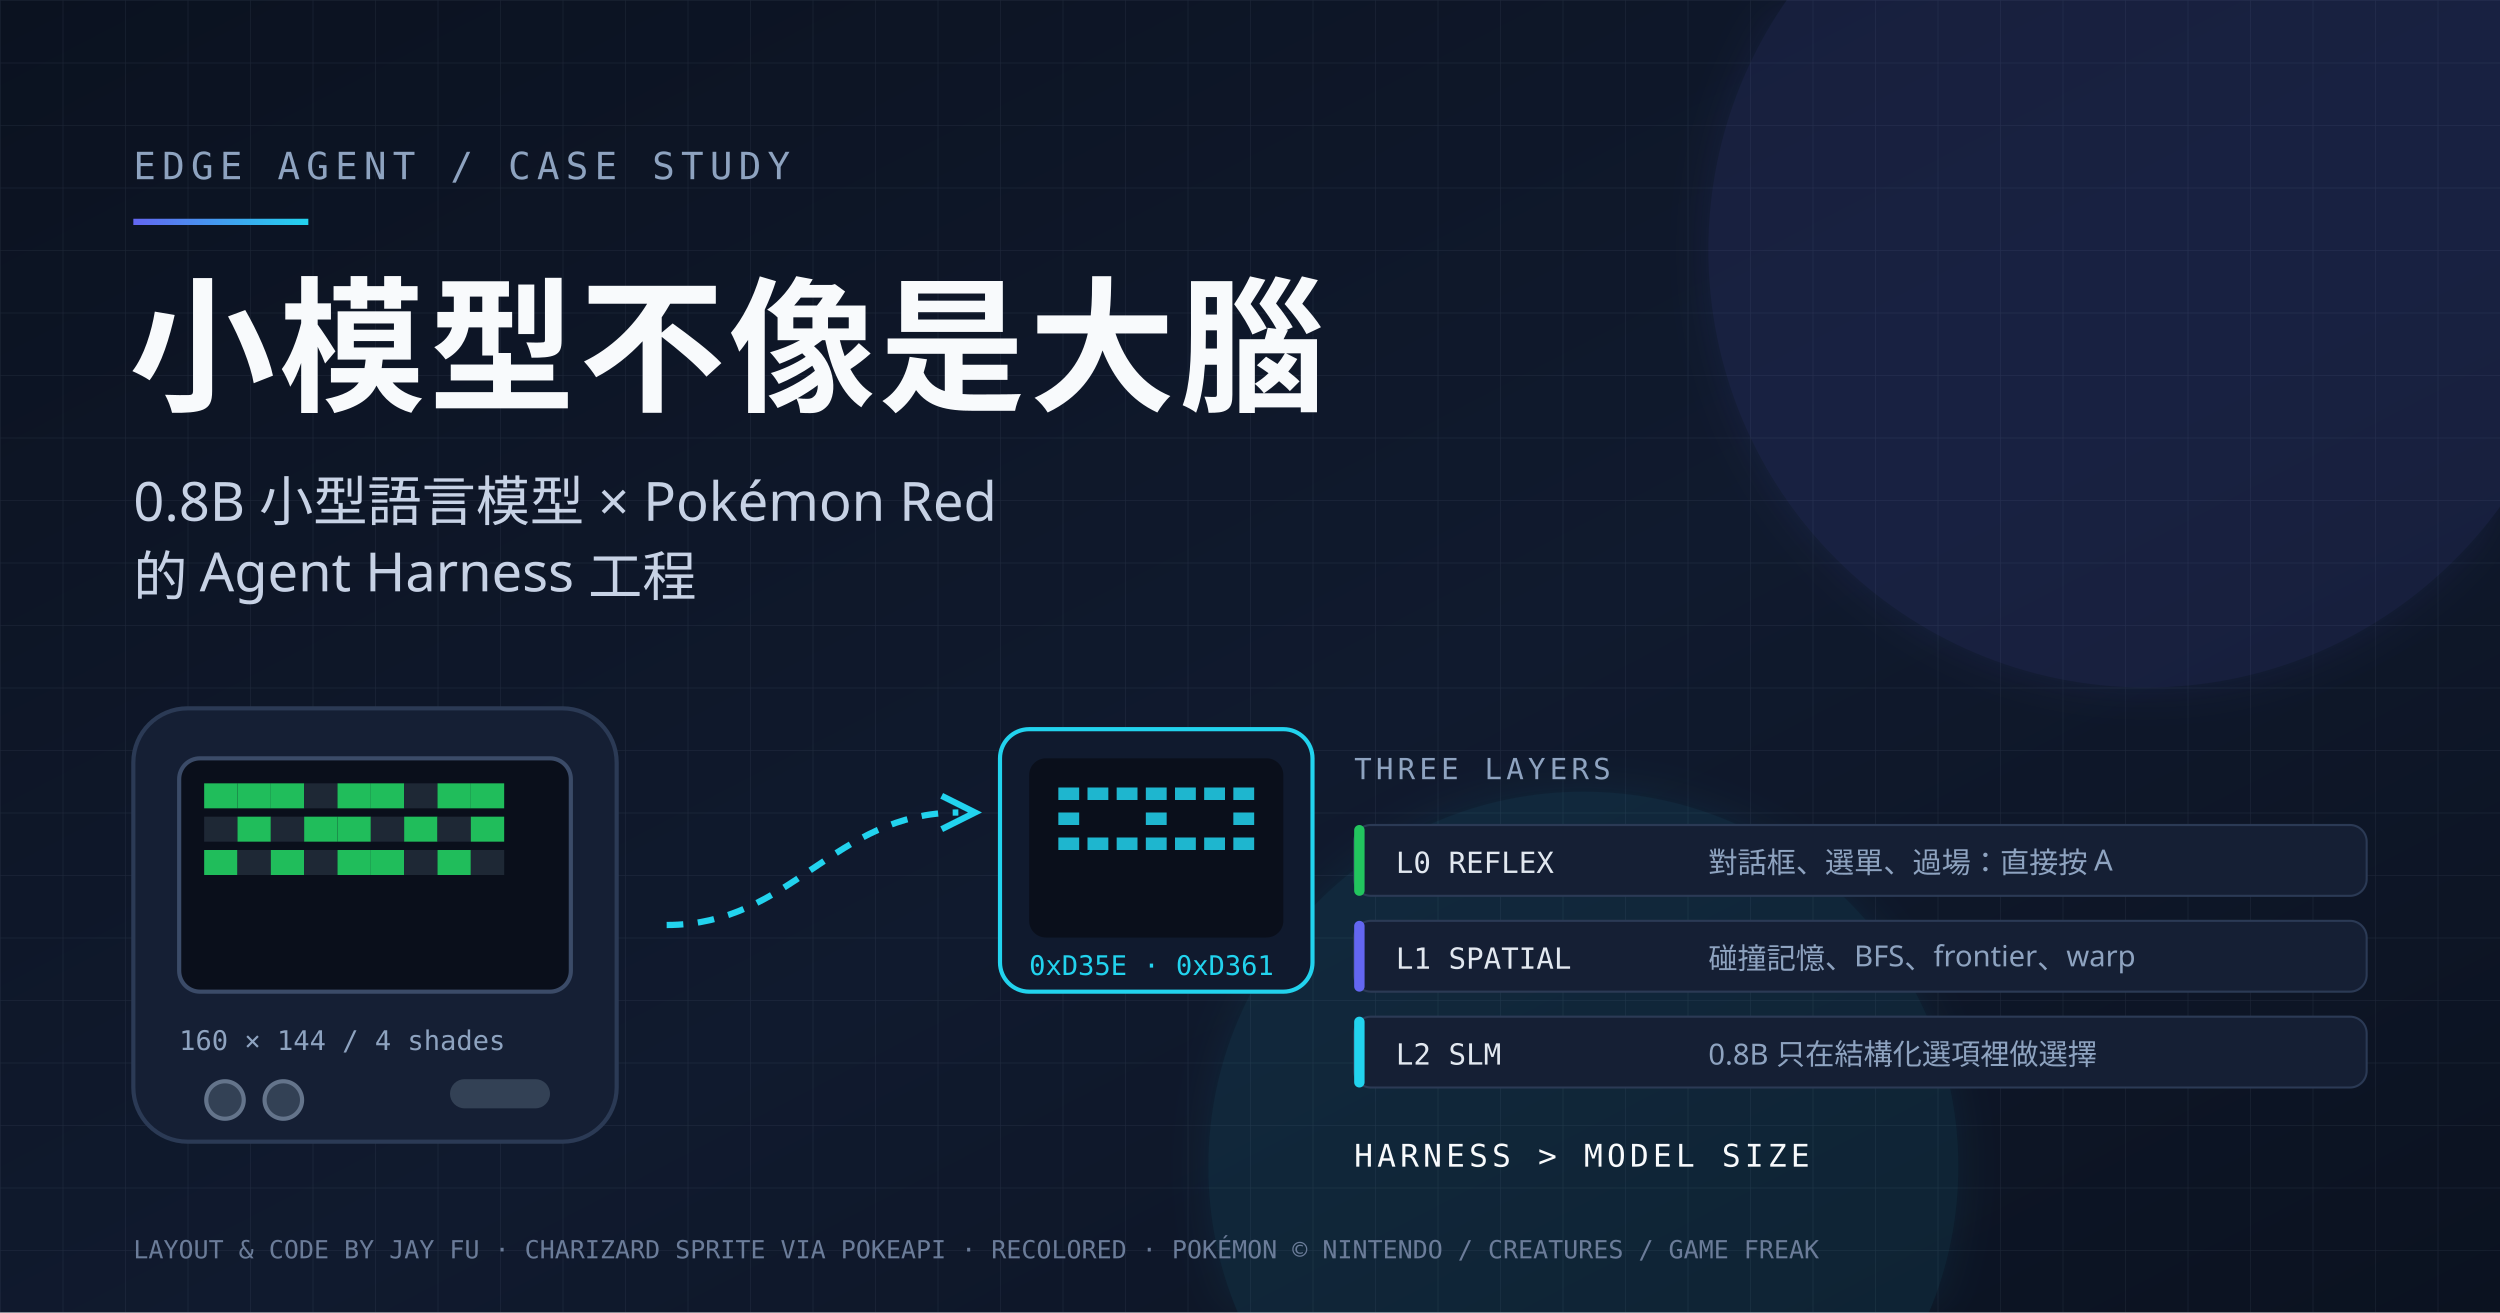
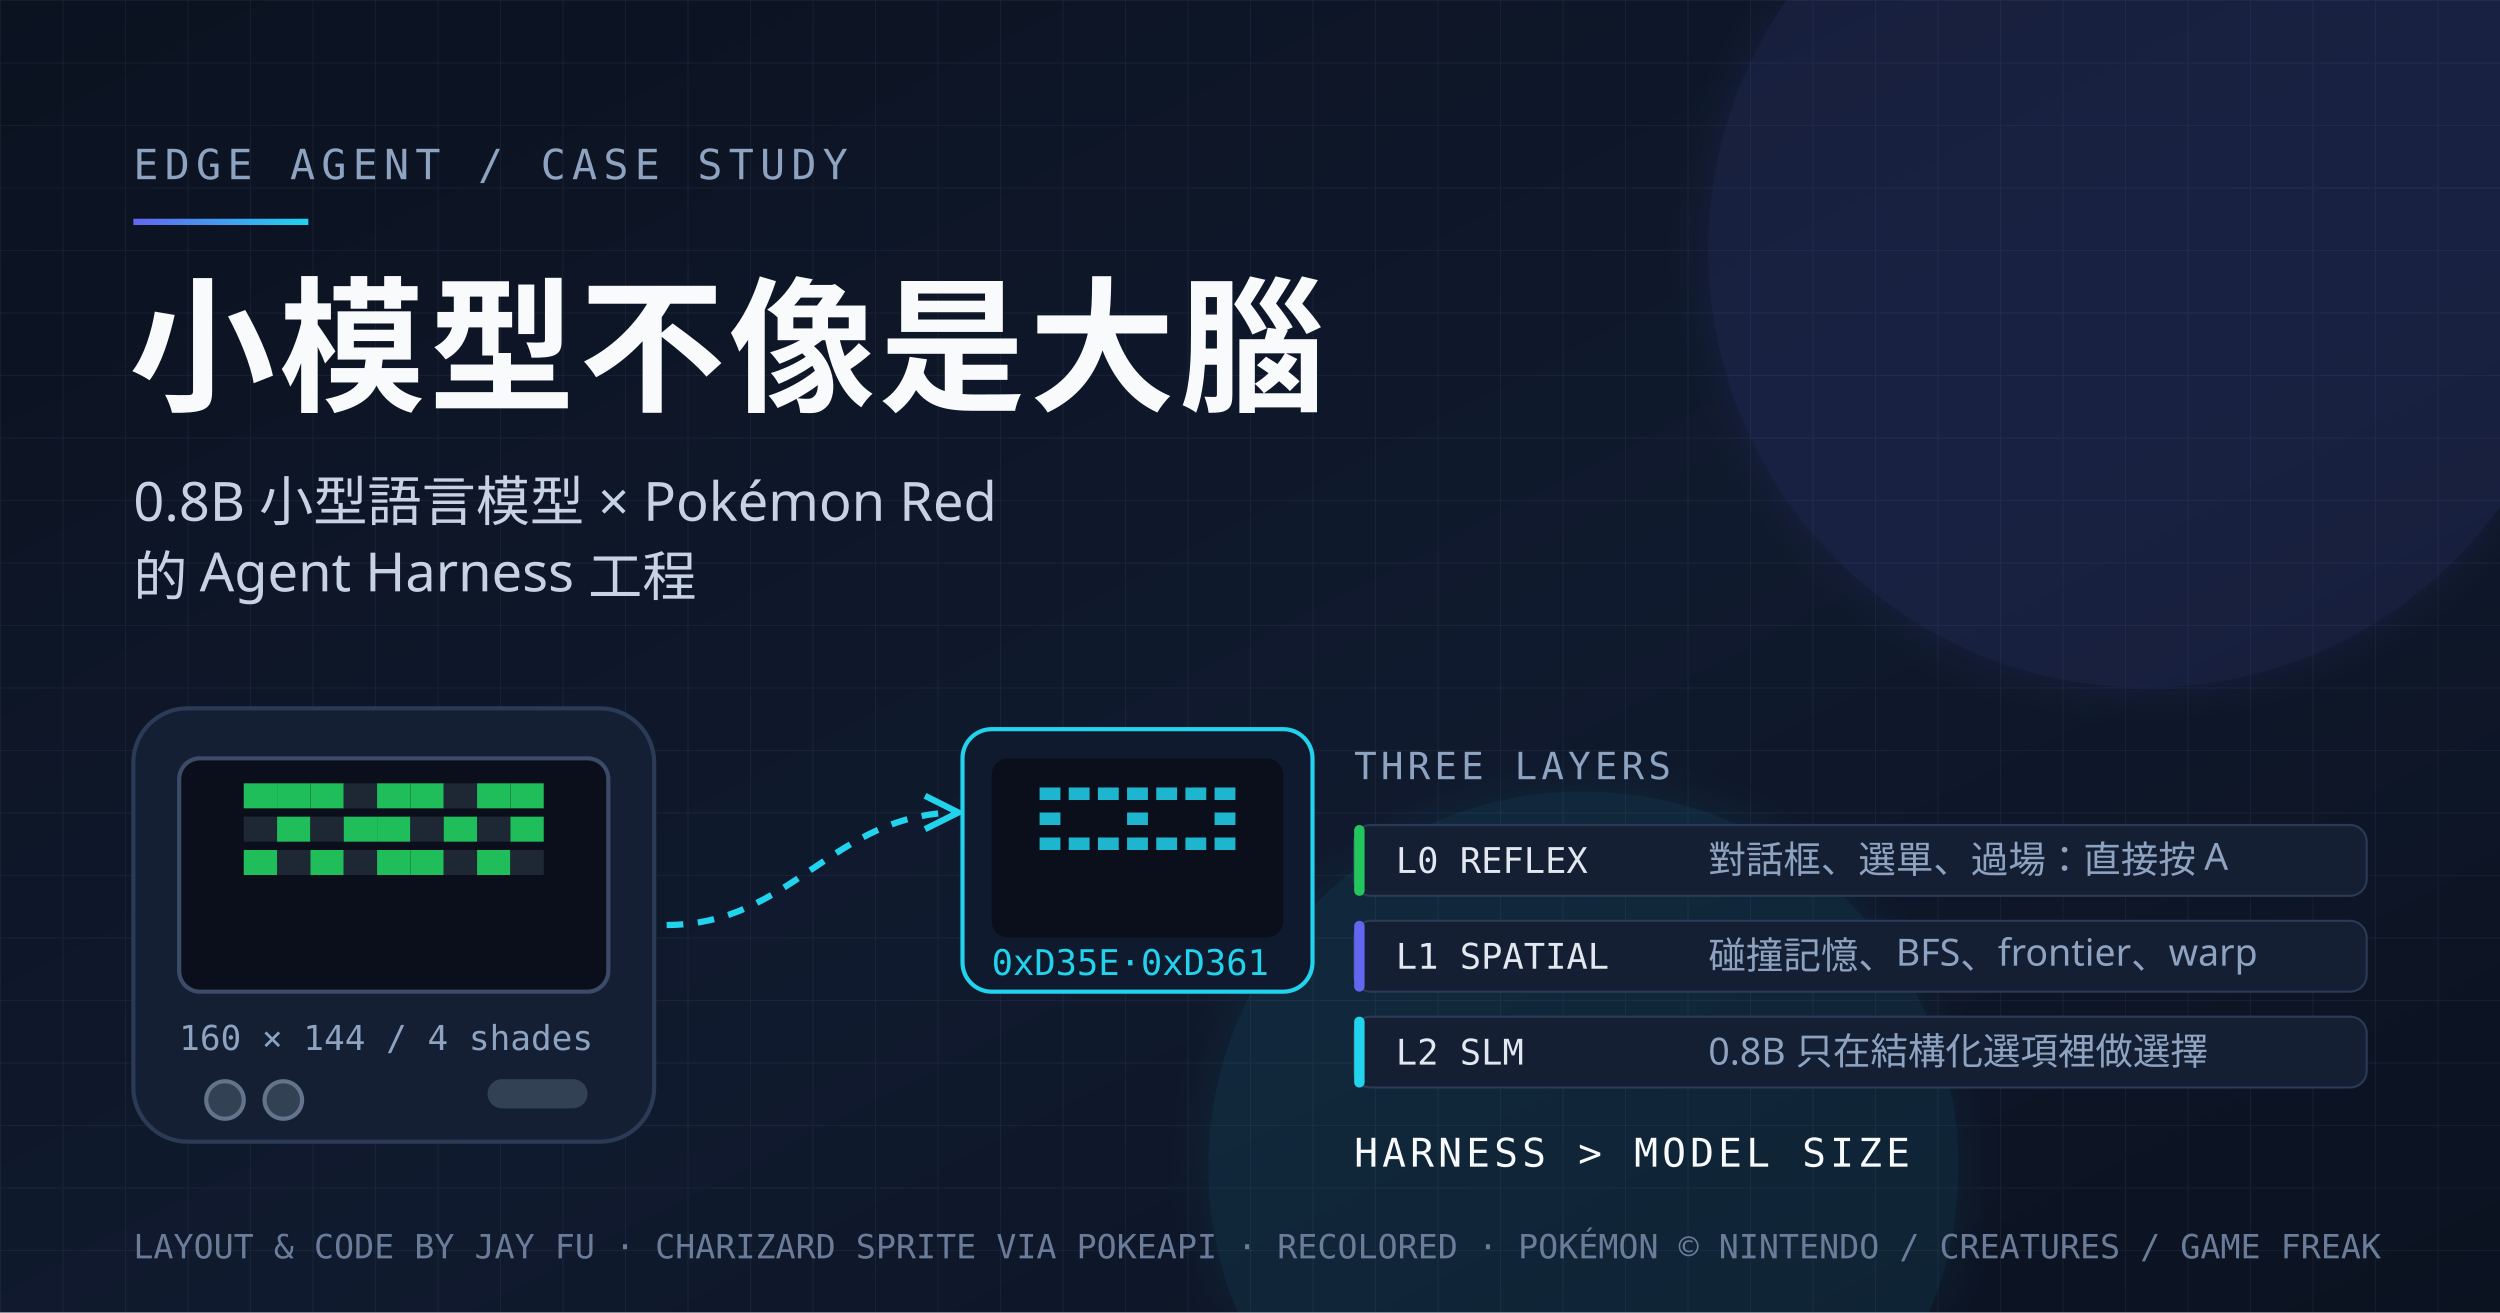
<svg xmlns="http://www.w3.org/2000/svg" width="1200" height="630" viewBox="0 0 1200 630" role="img" aria-label="0.8B 小型語言模型與 Pokémon Red Agent Harness 封面，右上角為異色噴火龍插圖">
  <defs>
    <linearGradient id="bg" x1="0" y1="0" x2="1" y2="1">
      <stop offset="0" stop-color="#0B1220" />
      <stop offset="0.55" stop-color="#101A2E" />
      <stop offset="1" stop-color="#0B1220" />
    </linearGradient>
    <linearGradient id="accent" x1="0" y1="0" x2="1" y2="0">
      <stop offset="0" stop-color="#6366F1" />
      <stop offset="1" stop-color="#22D3EE" />
    </linearGradient>
    <pattern id="grid" width="30" height="30" patternUnits="userSpaceOnUse">
      <path d="M 30 0 L 0 0 0 30" fill="none" stroke="#93A4C0" stroke-width="0.6" opacity="0.12" />
    </pattern>
    <filter id="glow" x="-30%" y="-30%" width="160%" height="160%">
      <feGaussianBlur stdDeviation="10" result="b" />
      <feMerge>
        <feMergeNode in="b" />
        <feMergeNode in="SourceGraphic" />
      </feMerge>
    </filter>
  </defs>
  <rect width="1200" height="630" fill="url(#bg)" />
  <rect width="1200" height="630" fill="url(#grid)" />
  <circle cx="1030" cy="120" r="210" fill="#6366F1" opacity="0.10" filter="url(#glow)" />
  <circle cx="760" cy="560" r="180" fill="#22D3EE" opacity="0.08" filter="url(#glow)" />
-   <text x="64" y="86" fill="#8EA3C0" font-family="Menlo, monospace" font-size="18" letter-spacing="3">EDGE AGENT / CASE STUDY</text>
+   <text x="64" y="86" fill="#8EA3C0" font-family="Menlo, monospace" font-size="20" letter-spacing="3">EDGE AGENT / CASE STUDY</text>
  <rect x="64" y="105" width="84" height="3" fill="url(#accent)" />
  <text x="62" y="192" fill="#F8FAFC" font-family="PingFang TC, Heiti TC, sans-serif" font-size="70" font-weight="700" letter-spacing="2">小模型不像是大腦</text>
  <text x="64" y="250" fill="#C7D2E5" font-family="PingFang TC, Heiti TC, sans-serif" font-size="26">0.8B 小型語言模型 × Pokémon Red</text>
  <text x="64" y="286" fill="#C7D2E5" font-family="PingFang TC, Heiti TC, sans-serif" font-size="26">的 Agent Harness 工程</text>
  <g transform="translate(64, 340)">
-     <rect x="0" y="0" width="232" height="208" rx="26" fill="#151F34" stroke="#2B3A55" stroke-width="2" />
-     <rect x="22" y="24" width="188" height="112" rx="10" fill="#0A0F1B" stroke="#3B4B68" stroke-width="2" />
-     <g opacity="0.95">
+     <rect x="0" y="0" width="250" height="208" rx="26" fill="#151F34" stroke="#2B3A55" stroke-width="2" />
+     <rect x="22" y="24" width="206" height="112" rx="10" fill="#0A0F1B" stroke="#3B4B68" stroke-width="2" />
+     <g opacity="0.95" transform="translate(19, 0)">
      <rect x="34" y="36" width="16" height="12" fill="#22C55E" />
      <rect x="50" y="36" width="16" height="12" fill="#22C55E" />
      <rect x="66" y="36" width="16" height="12" fill="#22C55E" />
      <rect x="82" y="36" width="16" height="12" fill="#1F2937" />
      <rect x="98" y="36" width="16" height="12" fill="#22C55E" />
      <rect x="114" y="36" width="16" height="12" fill="#22C55E" />
      <rect x="130" y="36" width="16" height="12" fill="#1F2937" />
      <rect x="146" y="36" width="16" height="12" fill="#22C55E" />
      <rect x="162" y="36" width="16" height="12" fill="#22C55E" />
      <rect x="34" y="52" width="16" height="12" fill="#1F2937" />
      <rect x="50" y="52" width="16" height="12" fill="#22C55E" />
      <rect x="66" y="52" width="16" height="12" fill="#1F2937" />
      <rect x="82" y="52" width="16" height="12" fill="#22C55E" />
      <rect x="98" y="52" width="16" height="12" fill="#22C55E" />
      <rect x="114" y="52" width="16" height="12" fill="#1F2937" />
      <rect x="130" y="52" width="16" height="12" fill="#22C55E" />
      <rect x="146" y="52" width="16" height="12" fill="#1F2937" />
      <rect x="162" y="52" width="16" height="12" fill="#22C55E" />
      <rect x="34" y="68" width="16" height="12" fill="#22C55E" />
      <rect x="50" y="68" width="16" height="12" fill="#1F2937" />
      <rect x="66" y="68" width="16" height="12" fill="#22C55E" />
      <rect x="82" y="68" width="16" height="12" fill="#1F2937" />
      <rect x="98" y="68" width="16" height="12" fill="#22C55E" />
      <rect x="114" y="68" width="16" height="12" fill="#22C55E" />
      <rect x="130" y="68" width="16" height="12" fill="#1F2937" />
      <rect x="146" y="68" width="16" height="12" fill="#22C55E" />
      <rect x="162" y="68" width="16" height="12" fill="#1F2937" />
    </g>
-     <text x="22" y="164" fill="#8EA3C0" font-family="Menlo, monospace" font-size="13">160 × 144 / 4 shades</text>
+     <text x="22" y="164" fill="#8EA3C0" font-family="Menlo, monospace" font-size="16.5">160 × 144 / 4 shades</text>
    <circle cx="44" cy="188" r="9" fill="#334155" stroke="#64748B" stroke-width="2" />
    <circle cx="72" cy="188" r="9" fill="#334155" stroke="#64748B" stroke-width="2" />
-     <rect x="152" y="178" width="48" height="14" rx="7" fill="#334155" />
+     <rect x="170" y="178" width="48" height="14" rx="7" fill="#334155" />
  </g>
  <path d="M 320 444 C 380 444 400 390 460 390" fill="none" stroke="#22D3EE" stroke-width="3" stroke-dasharray="8 7" />
-   <path d="M 452 382 L 468 390 L 452 398" fill="none" stroke="#22D3EE" stroke-width="3" />
-   <g transform="translate(480, 350)">
-     <rect x="0" y="0" width="150" height="126" rx="14" fill="#101A2E" stroke="#22D3EE" stroke-width="2" />
-     <rect x="14" y="14" width="122" height="86" rx="8" fill="#0A0F1B" />
-     <g fill="#22D3EE" opacity="0.85">
+   <path d="M 444 382 L 460 390 L 444 398" fill="none" stroke="#22D3EE" stroke-width="3" />
+   <g transform="translate(462, 350)">
+     <rect x="0" y="0" width="168" height="126" rx="14" fill="#101A2E" stroke="#22D3EE" stroke-width="2" />
+     <rect x="14" y="14" width="140" height="86" rx="8" fill="#0A0F1B" />
+     <g fill="#22D3EE" opacity="0.85" transform="translate(9, 0)">
      <rect x="28" y="28" width="10" height="6" />
      <rect x="42" y="28" width="10" height="6" />
      <rect x="56" y="28" width="10" height="6" />
      <rect x="70" y="28" width="10" height="6" />
      <rect x="84" y="28" width="10" height="6" />
      <rect x="98" y="28" width="10" height="6" />
      <rect x="112" y="28" width="10" height="6" />
      <rect x="28" y="40" width="10" height="6" />
      <rect x="70" y="40" width="10" height="6" />
      <rect x="112" y="40" width="10" height="6" />
      <rect x="28" y="52" width="10" height="6" />
      <rect x="42" y="52" width="10" height="6" />
      <rect x="56" y="52" width="10" height="6" />
      <rect x="70" y="52" width="10" height="6" />
      <rect x="84" y="52" width="10" height="6" />
      <rect x="98" y="52" width="10" height="6" />
      <rect x="112" y="52" width="10" height="6" />
    </g>
-     <text x="14" y="118" fill="#22D3EE" font-family="Menlo, monospace" font-size="13">0xD35E · 0xD361</text>
+     <text x="14" y="118" fill="#22D3EE" font-family="Menlo, monospace" font-size="17">0xD35E·0xD361</text>
  </g>
-   <text x="650" y="374" fill="#8EA3C0" font-family="Menlo, monospace" font-size="14" letter-spacing="2">THREE LAYERS</text>
+   <text x="650" y="374" fill="#8EA3C0" font-family="Menlo, monospace" font-size="18" letter-spacing="2">THREE LAYERS</text>
  <g transform="translate(650, 396)">
    <rect x="0" y="0" width="486" height="34" rx="8" fill="#151F34" stroke="#2B3A55" />
    <rect x="0" y="0" width="5" height="34" rx="2.5" fill="#22C55E" />
-     <text x="20" y="23" fill="#E2E8F0" font-family="Menlo, monospace" font-size="14">L0  REFLEX</text>
-     <text x="170" y="23" fill="#8EA3C0" font-family="PingFang TC, Heiti TC, sans-serif" font-size="14">對話框、選單、過場：直接按 A</text>
+     <text x="20" y="23" fill="#E2E8F0" font-family="Menlo, monospace" font-size="17">L0  REFLEX</text>
+     <text x="170" y="23" fill="#8EA3C0" font-family="PingFang TC, Heiti TC, sans-serif" font-size="18">對話框、選單、過場：直接按 A</text>
  </g>
  <g transform="translate(650, 442)">
    <rect x="0" y="0" width="486" height="34" rx="8" fill="#151F34" stroke="#2B3A55" />
    <rect x="0" y="0" width="5" height="34" rx="2.5" fill="#6366F1" />
-     <text x="20" y="23" fill="#E2E8F0" font-family="Menlo, monospace" font-size="14">L1  SPATIAL</text>
-     <text x="170" y="23" fill="#8EA3C0" font-family="PingFang TC, Heiti TC, sans-serif" font-size="14">碰撞記憶、BFS、frontier、warp</text>
+     <text x="20" y="23" fill="#E2E8F0" font-family="Menlo, monospace" font-size="17">L1  SPATIAL</text>
+     <text x="170" y="23" fill="#8EA3C0" font-family="PingFang TC, Heiti TC, sans-serif" font-size="18">碰撞記憶、BFS、frontier、warp</text>
  </g>
  <g transform="translate(650, 488)">
    <rect x="0" y="0" width="486" height="34" rx="8" fill="#151F34" stroke="#2B3A55" />
    <rect x="0" y="0" width="5" height="34" rx="2.5" fill="#22D3EE" />
-     <text x="20" y="23" fill="#E2E8F0" font-family="Menlo, monospace" font-size="14">L2  SLM</text>
-     <text x="170" y="23" fill="#8EA3C0" font-family="PingFang TC, Heiti TC, sans-serif" font-size="14">0.8B 只在結構化選項裡做選擇</text>
+     <text x="20" y="23" fill="#E2E8F0" font-family="Menlo, monospace" font-size="17">L2  SLM</text>
+     <text x="170" y="23" fill="#8EA3C0" font-family="PingFang TC, Heiti TC, sans-serif" font-size="18">0.8B 只在結構化選項裡做選擇</text>
  </g>
-   <text x="650" y="560" fill="#F8FAFC" font-family="Menlo, monospace" font-size="15" letter-spacing="2">HARNESS &gt; MODEL SIZE</text>
-   <text x="64" y="604" fill="#6B7C99" font-family="Menlo, monospace" font-size="12">LAYOUT &amp; CODE BY JAY FU · CHARIZARD SPRITE VIA POKEAPI · RECOLORED · POKÉMON © NINTENDO / CREATURES / GAME FREAK</text>
+   <text x="650" y="560" fill="#F8FAFC" font-family="Menlo, monospace" font-size="19" letter-spacing="2">HARNESS &gt; MODEL SIZE</text>
+   <text x="64" y="604" fill="#6B7C99" font-family="Menlo, monospace" font-size="16">LAYOUT &amp; CODE BY JAY FU · CHARIZARD SPRITE VIA POKEAPI · RECOLORED · POKÉMON © NINTENDO / CREATURES / GAME FREAK</text>
</svg>
